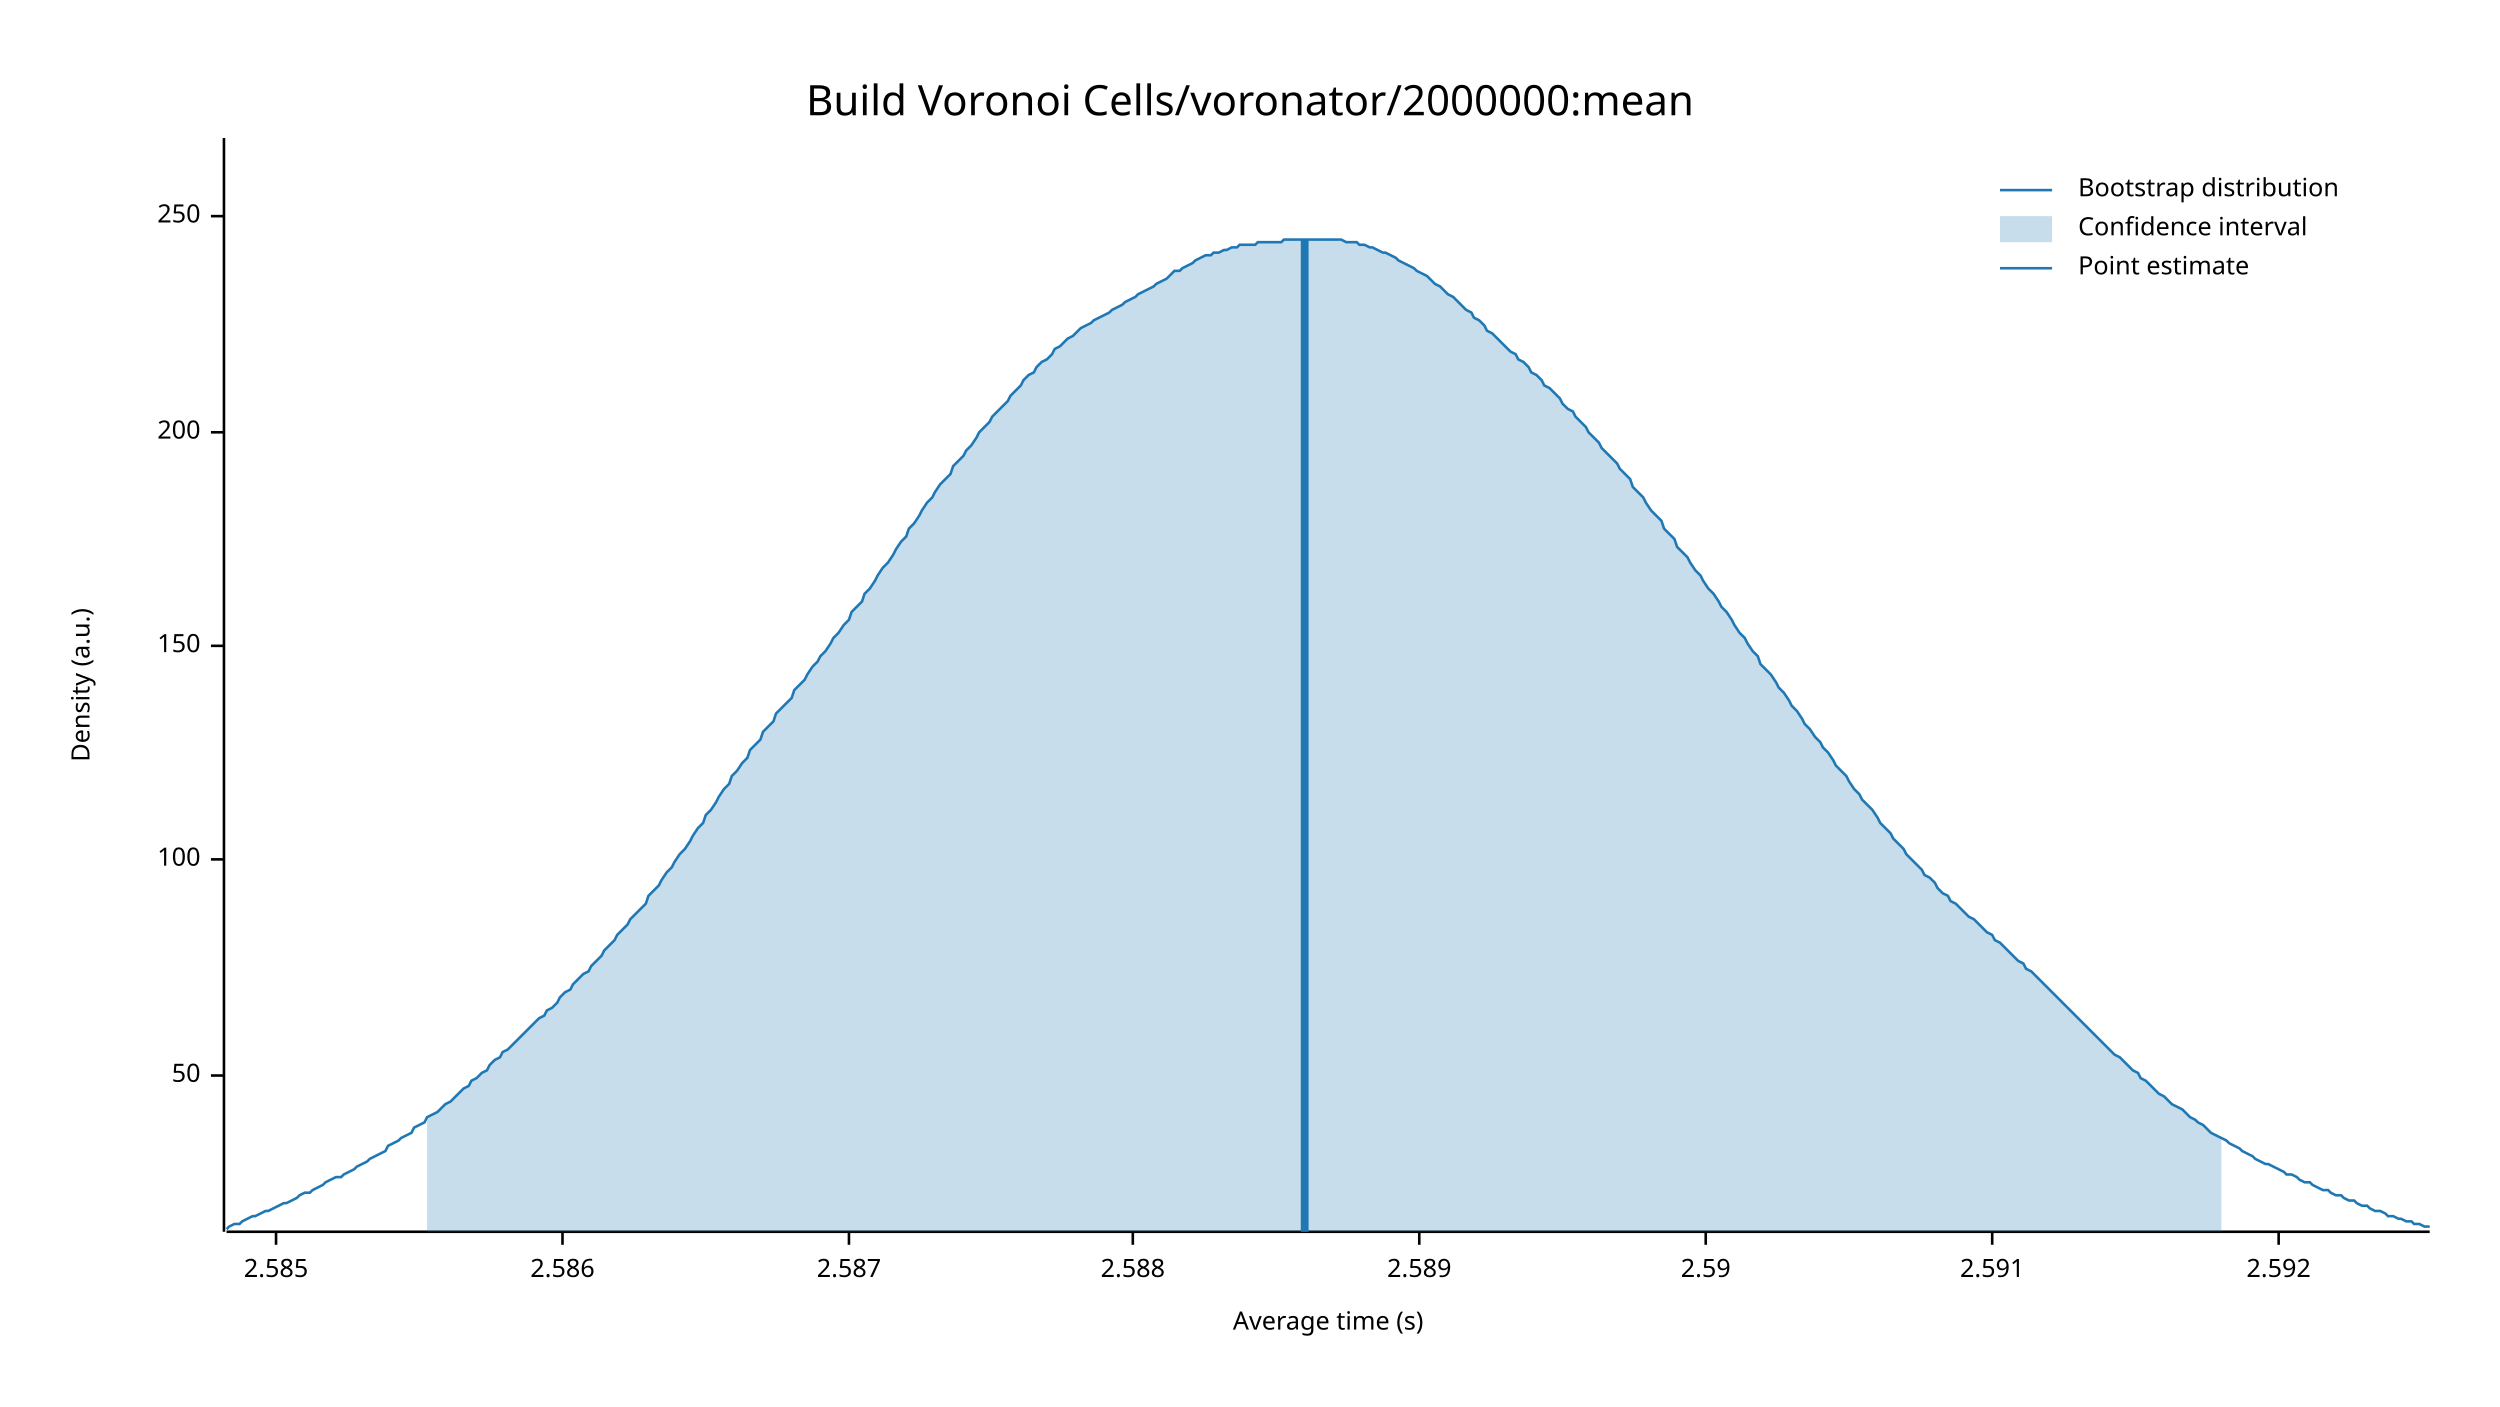
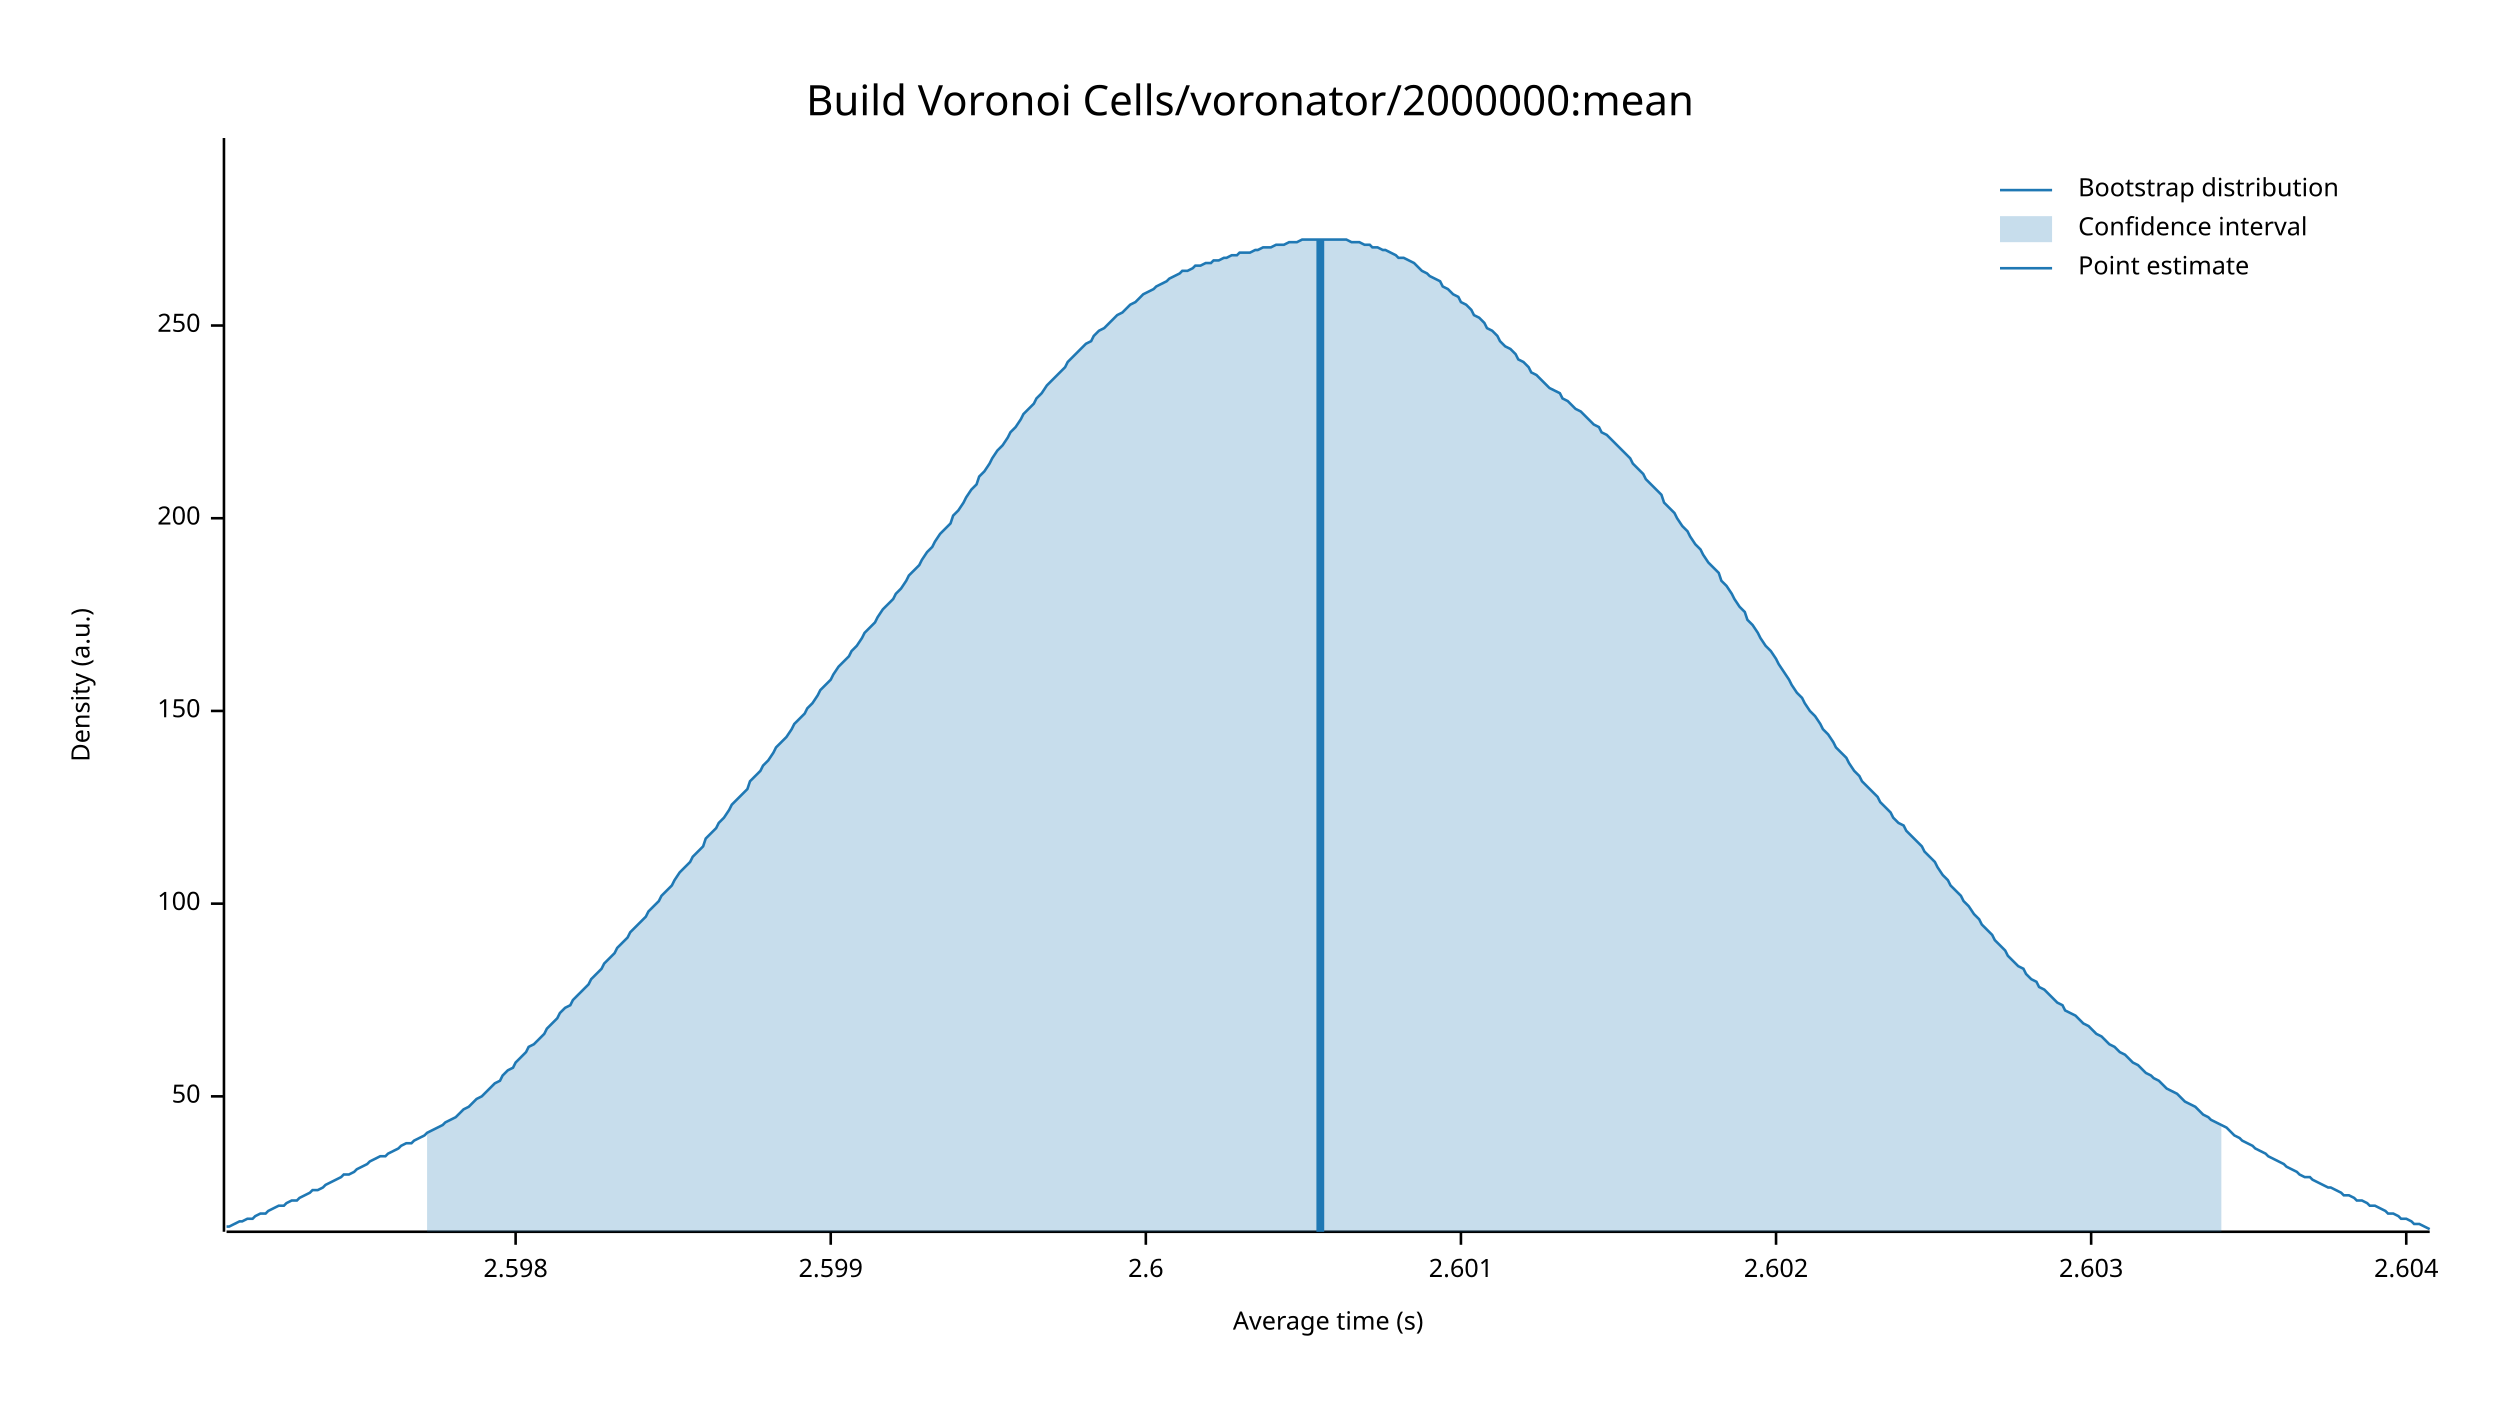
<svg xmlns="http://www.w3.org/2000/svg" width="960" height="540" viewBox="0 0 960 540">
  <text x="480" y="32" dy="0.76em" text-anchor="middle" font-family="sans-serif" font-size="16.129" opacity="1" fill="#000000">
Build Voronoi Cells/voronator/2000000:mean
</text>
  <text x="27" y="263" dy="0.76em" text-anchor="middle" font-family="sans-serif" font-size="9.677" opacity="1" fill="#000000" transform="rotate(270, 27, 263)">
Density (a.u.)
</text>
  <text x="510" y="513" dy="-0.5ex" text-anchor="middle" font-family="sans-serif" font-size="9.677" opacity="1" fill="#000000">
Average time (s)
</text>
  <polyline fill="none" opacity="1" stroke="#000000" stroke-width="1" points="86,53 86,473 " />
-   <text x="77" y="413" dy="0.5ex" text-anchor="end" font-family="sans-serif" font-size="9.677" opacity="1" fill="#000000">
+   <text x="77" y="421" dy="0.5ex" text-anchor="end" font-family="sans-serif" font-size="9.677" opacity="1" fill="#000000">
50
</text>
-   <polyline fill="none" opacity="1" stroke="#000000" stroke-width="1" points="81,413 86,413 " />
-   <text x="77" y="330" dy="0.5ex" text-anchor="end" font-family="sans-serif" font-size="9.677" opacity="1" fill="#000000">
+   <polyline fill="none" opacity="1" stroke="#000000" stroke-width="1" points="81,421 86,421 " />
+   <text x="77" y="347" dy="0.5ex" text-anchor="end" font-family="sans-serif" font-size="9.677" opacity="1" fill="#000000">
100
</text>
-   <polyline fill="none" opacity="1" stroke="#000000" stroke-width="1" points="81,330 86,330 " />
-   <text x="77" y="248" dy="0.5ex" text-anchor="end" font-family="sans-serif" font-size="9.677" opacity="1" fill="#000000">
+   <polyline fill="none" opacity="1" stroke="#000000" stroke-width="1" points="81,347 86,347 " />
+   <text x="77" y="273" dy="0.5ex" text-anchor="end" font-family="sans-serif" font-size="9.677" opacity="1" fill="#000000">
150
</text>
-   <polyline fill="none" opacity="1" stroke="#000000" stroke-width="1" points="81,248 86,248 " />
-   <text x="77" y="166" dy="0.5ex" text-anchor="end" font-family="sans-serif" font-size="9.677" opacity="1" fill="#000000">
+   <polyline fill="none" opacity="1" stroke="#000000" stroke-width="1" points="81,273 86,273 " />
+   <text x="77" y="199" dy="0.5ex" text-anchor="end" font-family="sans-serif" font-size="9.677" opacity="1" fill="#000000">
200
</text>
-   <polyline fill="none" opacity="1" stroke="#000000" stroke-width="1" points="81,166 86,166 " />
-   <text x="77" y="83" dy="0.5ex" text-anchor="end" font-family="sans-serif" font-size="9.677" opacity="1" fill="#000000">
+   <polyline fill="none" opacity="1" stroke="#000000" stroke-width="1" points="81,199 86,199 " />
+   <text x="77" y="125" dy="0.5ex" text-anchor="end" font-family="sans-serif" font-size="9.677" opacity="1" fill="#000000">
250
</text>
-   <polyline fill="none" opacity="1" stroke="#000000" stroke-width="1" points="81,83 86,83 " />
+   <polyline fill="none" opacity="1" stroke="#000000" stroke-width="1" points="81,125 86,125 " />
  <polyline fill="none" opacity="1" stroke="#000000" stroke-width="1" points="87,473 933,473 " />
-   <text x="106" y="483" dy="0.76em" text-anchor="middle" font-family="sans-serif" font-size="9.677" opacity="1" fill="#000000">
- 2.585
+   <text x="198" y="483" dy="0.76em" text-anchor="middle" font-family="sans-serif" font-size="9.677" opacity="1" fill="#000000">
+ 2.598
</text>
-   <polyline fill="none" opacity="1" stroke="#000000" stroke-width="1" points="106,473 106,478 " />
-   <text x="216" y="483" dy="0.76em" text-anchor="middle" font-family="sans-serif" font-size="9.677" opacity="1" fill="#000000">
- 2.586
+   <polyline fill="none" opacity="1" stroke="#000000" stroke-width="1" points="198,473 198,478 " />
+   <text x="319" y="483" dy="0.76em" text-anchor="middle" font-family="sans-serif" font-size="9.677" opacity="1" fill="#000000">
+ 2.599
</text>
-   <polyline fill="none" opacity="1" stroke="#000000" stroke-width="1" points="216,473 216,478 " />
-   <text x="326" y="483" dy="0.76em" text-anchor="middle" font-family="sans-serif" font-size="9.677" opacity="1" fill="#000000">
- 2.587
+   <polyline fill="none" opacity="1" stroke="#000000" stroke-width="1" points="319,473 319,478 " />
+   <text x="440" y="483" dy="0.76em" text-anchor="middle" font-family="sans-serif" font-size="9.677" opacity="1" fill="#000000">
+ 2.6
</text>
-   <polyline fill="none" opacity="1" stroke="#000000" stroke-width="1" points="326,473 326,478 " />
-   <text x="435" y="483" dy="0.76em" text-anchor="middle" font-family="sans-serif" font-size="9.677" opacity="1" fill="#000000">
- 2.588
+   <polyline fill="none" opacity="1" stroke="#000000" stroke-width="1" points="440,473 440,478 " />
+   <text x="561" y="483" dy="0.76em" text-anchor="middle" font-family="sans-serif" font-size="9.677" opacity="1" fill="#000000">
+ 2.601
</text>
-   <polyline fill="none" opacity="1" stroke="#000000" stroke-width="1" points="435,473 435,478 " />
-   <text x="545" y="483" dy="0.76em" text-anchor="middle" font-family="sans-serif" font-size="9.677" opacity="1" fill="#000000">
- 2.589
+   <polyline fill="none" opacity="1" stroke="#000000" stroke-width="1" points="561,473 561,478 " />
+   <text x="682" y="483" dy="0.76em" text-anchor="middle" font-family="sans-serif" font-size="9.677" opacity="1" fill="#000000">
+ 2.602
</text>
-   <polyline fill="none" opacity="1" stroke="#000000" stroke-width="1" points="545,473 545,478 " />
-   <text x="655" y="483" dy="0.76em" text-anchor="middle" font-family="sans-serif" font-size="9.677" opacity="1" fill="#000000">
- 2.59
+   <polyline fill="none" opacity="1" stroke="#000000" stroke-width="1" points="682,473 682,478 " />
+   <text x="803" y="483" dy="0.76em" text-anchor="middle" font-family="sans-serif" font-size="9.677" opacity="1" fill="#000000">
+ 2.603
</text>
-   <polyline fill="none" opacity="1" stroke="#000000" stroke-width="1" points="655,473 655,478 " />
-   <text x="765" y="483" dy="0.76em" text-anchor="middle" font-family="sans-serif" font-size="9.677" opacity="1" fill="#000000">
- 2.591
+   <polyline fill="none" opacity="1" stroke="#000000" stroke-width="1" points="803,473 803,478 " />
+   <text x="924" y="483" dy="0.76em" text-anchor="middle" font-family="sans-serif" font-size="9.677" opacity="1" fill="#000000">
+ 2.604
</text>
-   <polyline fill="none" opacity="1" stroke="#000000" stroke-width="1" points="765,473 765,478 " />
-   <text x="875" y="483" dy="0.76em" text-anchor="middle" font-family="sans-serif" font-size="9.677" opacity="1" fill="#000000">
- 2.592
- </text>
-   <polyline fill="none" opacity="1" stroke="#000000" stroke-width="1" points="875,473 875,478 " />
-   <polyline fill="none" opacity="1" stroke="#1F78B4" stroke-width="1" points="87,472 88,471 90,470 92,470 93,469 95,468 97,467 98,467 100,466 102,465 103,465 105,464 107,463 109,462 110,462 112,461 114,460 115,459 117,458 119,458 120,457 122,456 124,455 125,454 127,453 129,452 131,452 132,451 134,450 136,449 137,448 139,447 141,446 142,445 144,444 146,443 148,442 149,440 151,439 153,438 154,437 156,436 158,435 159,433 161,432 163,431 164,429 166,428 168,427 170,425 171,424 173,423 175,421 176,420 178,418 180,417 181,415 183,414 185,412 187,411 188,409 190,407 192,406 193,404 195,403 197,401 198,400 200,398 202,396 203,395 205,393 207,391 209,390 210,388 212,387 214,385 215,383 217,381 219,380 220,378 222,376 224,374 226,373 227,371 229,369 231,367 232,365 234,363 236,361 237,359 239,357 241,355 242,353 244,351 246,349 248,347 249,344 251,342 253,340 254,338 256,335 258,333 259,331 261,328 263,326 265,323 266,321 268,318 270,316 271,313 273,311 275,308 276,306 278,303 280,301 281,298 283,296 285,293 287,291 288,288 290,286 292,284 293,281 295,279 297,277 298,274 300,272 302,270 304,268 305,265 307,263 309,261 310,259 312,256 314,254 315,252 317,250 319,247 320,245 322,243 324,240 326,238 327,235 329,233 331,231 332,228 334,226 336,223 337,221 339,218 341,216 343,213 344,211 346,208 348,206 349,203 351,201 353,198 354,196 356,193 358,191 359,189 361,186 363,184 365,182 366,179 368,177 370,175 371,173 373,171 375,168 376,166 378,164 380,162 381,160 383,158 385,156 387,154 388,152 390,150 392,148 393,146 395,144 397,143 398,141 400,139 402,138 404,136 405,134 407,133 409,131 410,130 412,129 414,127 415,126 417,125 419,124 420,123 422,122 424,121 426,120 427,119 429,118 431,117 432,116 434,115 436,114 437,113 439,112 441,111 443,110 444,109 446,108 448,107 449,106 451,104 453,104 454,103 456,102 458,101 459,100 461,99 463,98 465,98 466,97 468,97 470,96 471,96 473,95 475,95 476,94 478,94 480,94 482,94 483,93 485,93 487,93 488,93 490,93 492,93 493,92 495,92 497,92 498,92 500,92 502,92 504,92 505,92 507,92 509,92 510,92 512,92 514,92 515,92 517,93 519,93 521,93 522,94 524,94 526,95 527,95 529,96 531,97 532,97 534,98 536,99 537,100 539,101 541,102 543,103 544,104 546,105 548,106 549,107 551,109 553,110 554,111 556,113 558,114 560,116 561,117 563,119 565,120 566,122 568,123 570,125 571,127 573,128 575,130 576,131 578,133 580,135 582,136 583,138 585,139 587,141 588,143 590,144 592,146 593,148 595,149 597,151 599,153 600,155 602,157 604,158 605,160 607,162 609,164 610,166 612,168 614,170 615,172 617,174 619,176 621,178 622,180 624,182 626,184 627,187 629,189 631,191 632,193 634,196 636,198 638,200 639,203 641,205 643,207 644,210 646,212 648,214 649,216 651,219 653,221 654,223 656,226 658,228 660,231 661,233 663,235 665,238 666,240 668,243 670,245 671,247 673,250 675,252 676,255 678,257 680,259 682,262 683,264 685,266 687,269 688,271 690,273 692,276 693,278 695,280 697,283 699,285 700,287 702,289 704,292 705,294 707,296 709,298 710,300 712,303 714,305 715,307 717,309 719,311 721,314 722,316 724,318 726,320 727,322 729,324 731,326 732,328 734,330 736,332 738,334 739,336 741,337 743,339 744,341 746,343 748,344 749,346 751,347 753,349 754,350 756,352 758,353 760,355 761,356 763,358 765,359 766,361 768,362 770,364 771,365 773,367 775,369 777,370 778,372 780,373 782,375 783,376 785,378 787,380 788,381 790,383 792,385 793,386 795,388 797,390 799,392 800,393 802,395 804,397 805,398 807,400 809,402 810,403 812,405 814,406 816,408 817,409 819,411 821,412 822,414 824,415 826,417 827,418 829,420 831,421 832,422 834,424 836,425 838,426 839,427 841,429 843,430 844,431 846,432 848,434 849,435 851,436 853,437 855,438 856,439 858,440 860,441 861,442 863,443 865,444 866,445 868,446 870,447 871,447 873,448 875,449 877,450 878,451 880,451 882,452 883,453 885,454 887,454 888,455 890,456 892,457 894,457 895,458 897,459 899,459 900,460 902,461 904,461 905,462 907,463 909,463 910,464 912,465 914,465 916,466 917,467 919,467 921,468 922,468 924,469 926,469 927,470 929,470 931,471 933,471 " />
-   <polygon opacity="0.25" fill="#1F78B4" points="164,429 166,428 168,427 170,425 171,424 173,423 175,421 176,420 178,418 180,417 181,415 183,414 185,412 187,411 188,409 190,407 192,406 193,404 195,403 197,401 198,400 200,398 202,396 203,395 205,393 207,391 209,390 210,388 212,387 214,385 215,383 217,381 219,380 220,378 222,376 224,374 226,373 227,371 229,369 231,367 232,365 234,363 236,361 237,359 239,357 241,355 242,353 244,351 246,349 248,347 249,344 251,342 253,340 254,338 256,335 258,333 259,331 261,328 263,326 265,323 266,321 268,318 270,316 271,313 273,311 275,308 276,306 278,303 280,301 281,298 283,296 285,293 287,291 288,288 290,286 292,284 293,281 295,279 297,277 298,274 300,272 302,270 304,268 305,265 307,263 309,261 310,259 312,256 314,254 315,252 317,250 319,247 320,245 322,243 324,240 326,238 327,235 329,233 331,231 332,228 334,226 336,223 337,221 339,218 341,216 343,213 344,211 346,208 348,206 349,203 351,201 353,198 354,196 356,193 358,191 359,189 361,186 363,184 365,182 366,179 368,177 370,175 371,173 373,171 375,168 376,166 378,164 380,162 381,160 383,158 385,156 387,154 388,152 390,150 392,148 393,146 395,144 397,143 398,141 400,139 402,138 404,136 405,134 407,133 409,131 410,130 412,129 414,127 415,126 417,125 419,124 420,123 422,122 424,121 426,120 427,119 429,118 431,117 432,116 434,115 436,114 437,113 439,112 441,111 443,110 444,109 446,108 448,107 449,106 451,104 453,104 454,103 456,102 458,101 459,100 461,99 463,98 465,98 466,97 468,97 470,96 471,96 473,95 475,95 476,94 478,94 480,94 482,94 483,93 485,93 487,93 488,93 490,93 492,93 493,92 495,92 497,92 498,92 500,92 502,92 504,92 505,92 507,92 509,92 510,92 512,92 514,92 515,92 517,93 519,93 521,93 522,94 524,94 526,95 527,95 529,96 531,97 532,97 534,98 536,99 537,100 539,101 541,102 543,103 544,104 546,105 548,106 549,107 551,109 553,110 554,111 556,113 558,114 560,116 561,117 563,119 565,120 566,122 568,123 570,125 571,127 573,128 575,130 576,131 578,133 580,135 582,136 583,138 585,139 587,141 588,143 590,144 592,146 593,148 595,149 597,151 599,153 600,155 602,157 604,158 605,160 607,162 609,164 610,166 612,168 614,170 615,172 617,174 619,176 621,178 622,180 624,182 626,184 627,187 629,189 631,191 632,193 634,196 636,198 638,200 639,203 641,205 643,207 644,210 646,212 648,214 649,216 651,219 653,221 654,223 656,226 658,228 660,231 661,233 663,235 665,238 666,240 668,243 670,245 671,247 673,250 675,252 676,255 678,257 680,259 682,262 683,264 685,266 687,269 688,271 690,273 692,276 693,278 695,280 697,283 699,285 700,287 702,289 704,292 705,294 707,296 709,298 710,300 712,303 714,305 715,307 717,309 719,311 721,314 722,316 724,318 726,320 727,322 729,324 731,326 732,328 734,330 736,332 738,334 739,336 741,337 743,339 744,341 746,343 748,344 749,346 751,347 753,349 754,350 756,352 758,353 760,355 761,356 763,358 765,359 766,361 768,362 770,364 771,365 773,367 775,369 777,370 778,372 780,373 782,375 783,376 785,378 787,380 788,381 790,383 792,385 793,386 795,388 797,390 799,392 800,393 802,395 804,397 805,398 807,400 809,402 810,403 812,405 814,406 816,408 817,409 819,411 821,412 822,414 824,415 826,417 827,418 829,420 831,421 832,422 834,424 836,425 838,426 839,427 841,429 843,430 844,431 846,432 848,434 849,435 851,436 853,437 853,473 164,473 " />
-   <polyline fill="none" opacity="1" stroke="#1F78B4" stroke-width="3" points="501,473 501,92 " />
+   <polyline fill="none" opacity="1" stroke="#000000" stroke-width="1" points="924,473 924,478 " />
+   <polyline fill="none" opacity="1" stroke="#1F78B4" stroke-width="1" points="87,471 88,471 90,470 92,469 93,469 95,468 97,468 98,467 100,466 102,466 103,465 105,464 107,463 109,463 110,462 112,461 114,461 115,460 117,459 119,458 120,457 122,457 124,456 125,455 127,454 129,453 131,452 132,451 134,451 136,450 137,449 139,448 141,447 142,446 144,445 146,444 148,444 149,443 151,442 153,441 154,440 156,439 158,439 159,438 161,437 163,436 164,435 166,434 168,433 170,432 171,431 173,430 175,429 176,428 178,426 180,425 181,424 183,422 185,421 187,419 188,418 190,416 192,415 193,413 195,411 197,410 198,408 200,406 202,404 203,402 205,401 207,399 209,397 210,395 212,393 214,391 215,389 217,387 219,386 220,384 222,382 224,380 226,378 227,376 229,374 231,372 232,370 234,368 236,366 237,364 239,362 241,360 242,358 244,356 246,354 248,352 249,350 251,348 253,346 254,344 256,342 258,340 259,338 261,335 263,333 265,331 266,329 268,327 270,325 271,322 273,320 275,318 276,316 278,314 280,311 281,309 283,307 285,305 287,303 288,300 290,298 292,296 293,294 295,292 297,289 298,287 300,285 302,283 304,280 305,278 307,276 309,274 310,272 312,270 314,267 315,265 317,263 319,261 320,259 322,256 324,254 326,252 327,250 329,248 331,245 332,243 334,241 336,239 337,237 339,234 341,232 343,230 344,228 346,226 348,223 349,221 351,219 353,217 354,215 356,212 358,210 359,208 361,205 363,203 365,201 366,198 368,196 370,193 371,191 373,188 375,186 376,183 378,181 380,178 381,176 383,173 385,171 387,168 388,166 390,164 392,161 393,159 395,157 397,155 398,153 400,151 402,148 404,146 405,145 407,143 409,141 410,139 412,137 414,135 415,134 417,132 419,131 420,129 422,127 424,126 426,124 427,123 429,121 431,120 432,119 434,117 436,116 437,115 439,113 441,112 443,111 444,110 446,109 448,108 449,107 451,106 453,105 454,104 456,104 458,103 459,102 461,102 463,101 465,101 466,100 468,100 470,99 471,99 473,98 475,98 476,97 478,97 480,97 482,96 483,96 485,95 487,95 488,95 490,94 492,94 493,94 495,93 497,93 498,93 500,92 502,92 504,92 505,92 507,92 509,92 510,92 512,92 514,92 515,92 517,92 519,93 521,93 522,93 524,94 526,94 527,95 529,95 531,96 532,96 534,97 536,98 537,99 539,99 541,100 543,101 544,102 546,104 548,105 549,106 551,107 553,108 554,110 556,111 558,113 560,114 561,116 563,117 565,119 566,121 568,122 570,124 571,126 573,127 575,129 576,131 578,133 580,134 582,136 583,138 585,139 587,141 588,143 590,144 592,146 593,147 595,149 597,150 599,151 600,153 602,154 604,156 605,157 607,158 609,160 610,161 612,163 614,164 615,166 617,167 619,169 621,171 622,172 624,174 626,176 627,178 629,180 631,182 632,184 634,186 636,188 638,190 639,193 641,195 643,197 644,199 646,202 648,204 649,206 651,209 653,211 654,213 656,216 658,218 660,220 661,223 663,225 665,228 666,230 668,233 670,235 671,238 673,240 675,243 676,245 678,248 680,250 682,253 683,255 685,258 687,261 688,263 690,266 692,268 693,270 695,273 697,275 699,278 700,280 702,282 704,285 705,287 707,289 709,291 710,293 712,296 714,298 715,300 717,302 719,304 721,306 722,308 724,310 726,312 727,314 729,316 731,317 732,319 734,321 736,323 738,325 739,327 741,329 743,331 744,333 746,336 748,338 749,340 751,342 753,344 754,346 756,348 758,351 760,353 761,355 763,357 765,359 766,361 768,363 770,365 771,367 773,369 775,371 777,372 778,374 780,376 782,377 783,379 785,380 787,382 788,383 790,385 792,386 793,388 795,389 797,390 799,392 800,393 802,394 804,396 805,397 807,398 809,400 810,401 812,402 814,404 816,405 817,406 819,408 821,409 822,410 824,412 826,413 827,414 829,415 831,417 832,418 834,419 836,420 838,422 839,423 841,424 843,425 844,426 846,428 848,429 849,430 851,431 853,432 855,433 856,434 858,436 860,437 861,438 863,439 865,440 866,441 868,442 870,443 871,444 873,445 875,446 877,447 878,448 880,449 882,450 883,451 885,452 887,452 888,453 890,454 892,455 894,456 895,456 897,457 899,458 900,459 902,459 904,460 905,461 907,461 909,462 910,463 912,463 914,464 916,465 917,466 919,466 921,467 922,468 924,468 926,469 927,470 929,470 931,471 933,472 " />
+   <polygon opacity="0.25" fill="#1F78B4" points="164,435 166,434 168,433 170,432 171,431 173,430 175,429 176,428 178,426 180,425 181,424 183,422 185,421 187,419 188,418 190,416 192,415 193,413 195,411 197,410 198,408 200,406 202,404 203,402 205,401 207,399 209,397 210,395 212,393 214,391 215,389 217,387 219,386 220,384 222,382 224,380 226,378 227,376 229,374 231,372 232,370 234,368 236,366 237,364 239,362 241,360 242,358 244,356 246,354 248,352 249,350 251,348 253,346 254,344 256,342 258,340 259,338 261,335 263,333 265,331 266,329 268,327 270,325 271,322 273,320 275,318 276,316 278,314 280,311 281,309 283,307 285,305 287,303 288,300 290,298 292,296 293,294 295,292 297,289 298,287 300,285 302,283 304,280 305,278 307,276 309,274 310,272 312,270 314,267 315,265 317,263 319,261 320,259 322,256 324,254 326,252 327,250 329,248 331,245 332,243 334,241 336,239 337,237 339,234 341,232 343,230 344,228 346,226 348,223 349,221 351,219 353,217 354,215 356,212 358,210 359,208 361,205 363,203 365,201 366,198 368,196 370,193 371,191 373,188 375,186 376,183 378,181 380,178 381,176 383,173 385,171 387,168 388,166 390,164 392,161 393,159 395,157 397,155 398,153 400,151 402,148 404,146 405,145 407,143 409,141 410,139 412,137 414,135 415,134 417,132 419,131 420,129 422,127 424,126 426,124 427,123 429,121 431,120 432,119 434,117 436,116 437,115 439,113 441,112 443,111 444,110 446,109 448,108 449,107 451,106 453,105 454,104 456,104 458,103 459,102 461,102 463,101 465,101 466,100 468,100 470,99 471,99 473,98 475,98 476,97 478,97 480,97 482,96 483,96 485,95 487,95 488,95 490,94 492,94 493,94 495,93 497,93 498,93 500,92 502,92 504,92 505,92 507,92 509,92 510,92 512,92 514,92 515,92 517,92 519,93 521,93 522,93 524,94 526,94 527,95 529,95 531,96 532,96 534,97 536,98 537,99 539,99 541,100 543,101 544,102 546,104 548,105 549,106 551,107 553,108 554,110 556,111 558,113 560,114 561,116 563,117 565,119 566,121 568,122 570,124 571,126 573,127 575,129 576,131 578,133 580,134 582,136 583,138 585,139 587,141 588,143 590,144 592,146 593,147 595,149 597,150 599,151 600,153 602,154 604,156 605,157 607,158 609,160 610,161 612,163 614,164 615,166 617,167 619,169 621,171 622,172 624,174 626,176 627,178 629,180 631,182 632,184 634,186 636,188 638,190 639,193 641,195 643,197 644,199 646,202 648,204 649,206 651,209 653,211 654,213 656,216 658,218 660,220 661,223 663,225 665,228 666,230 668,233 670,235 671,238 673,240 675,243 676,245 678,248 680,250 682,253 683,255 685,258 687,261 688,263 690,266 692,268 693,270 695,273 697,275 699,278 700,280 702,282 704,285 705,287 707,289 709,291 710,293 712,296 714,298 715,300 717,302 719,304 721,306 722,308 724,310 726,312 727,314 729,316 731,317 732,319 734,321 736,323 738,325 739,327 741,329 743,331 744,333 746,336 748,338 749,340 751,342 753,344 754,346 756,348 758,351 760,353 761,355 763,357 765,359 766,361 768,363 770,365 771,367 773,369 775,371 777,372 778,374 780,376 782,377 783,379 785,380 787,382 788,383 790,385 792,386 793,388 795,389 797,390 799,392 800,393 802,394 804,396 805,397 807,398 809,400 810,401 812,402 814,404 816,405 817,406 819,408 821,409 822,410 824,412 826,413 827,414 829,415 831,417 832,418 834,419 836,420 838,422 839,423 841,424 843,425 844,426 846,428 848,429 849,430 851,431 853,432 853,473 164,473 " />
+   <polyline fill="none" opacity="1" stroke="#1F78B4" stroke-width="3" points="507,473 507,92 " />
  <text x="798" y="68" dy="0.76em" text-anchor="start" font-family="sans-serif" font-size="9.677" opacity="1" fill="#000000">
Bootstrap distribution
</text>
  <text x="798" y="83" dy="0.76em" text-anchor="start" font-family="sans-serif" font-size="9.677" opacity="1" fill="#000000">
Confidence interval
</text>
  <text x="798" y="98" dy="0.76em" text-anchor="start" font-family="sans-serif" font-size="9.677" opacity="1" fill="#000000">
Point estimate
</text>
  <polyline fill="none" opacity="1" stroke="#1F78B4" stroke-width="1" points="768,73 788,73 " />
  <rect x="768" y="83" width="20" height="10" opacity="0.25" fill="#1F78B4" stroke="none" />
  <polyline fill="none" opacity="1" stroke="#1F78B4" stroke-width="1" points="768,103 788,103 " />
</svg>
